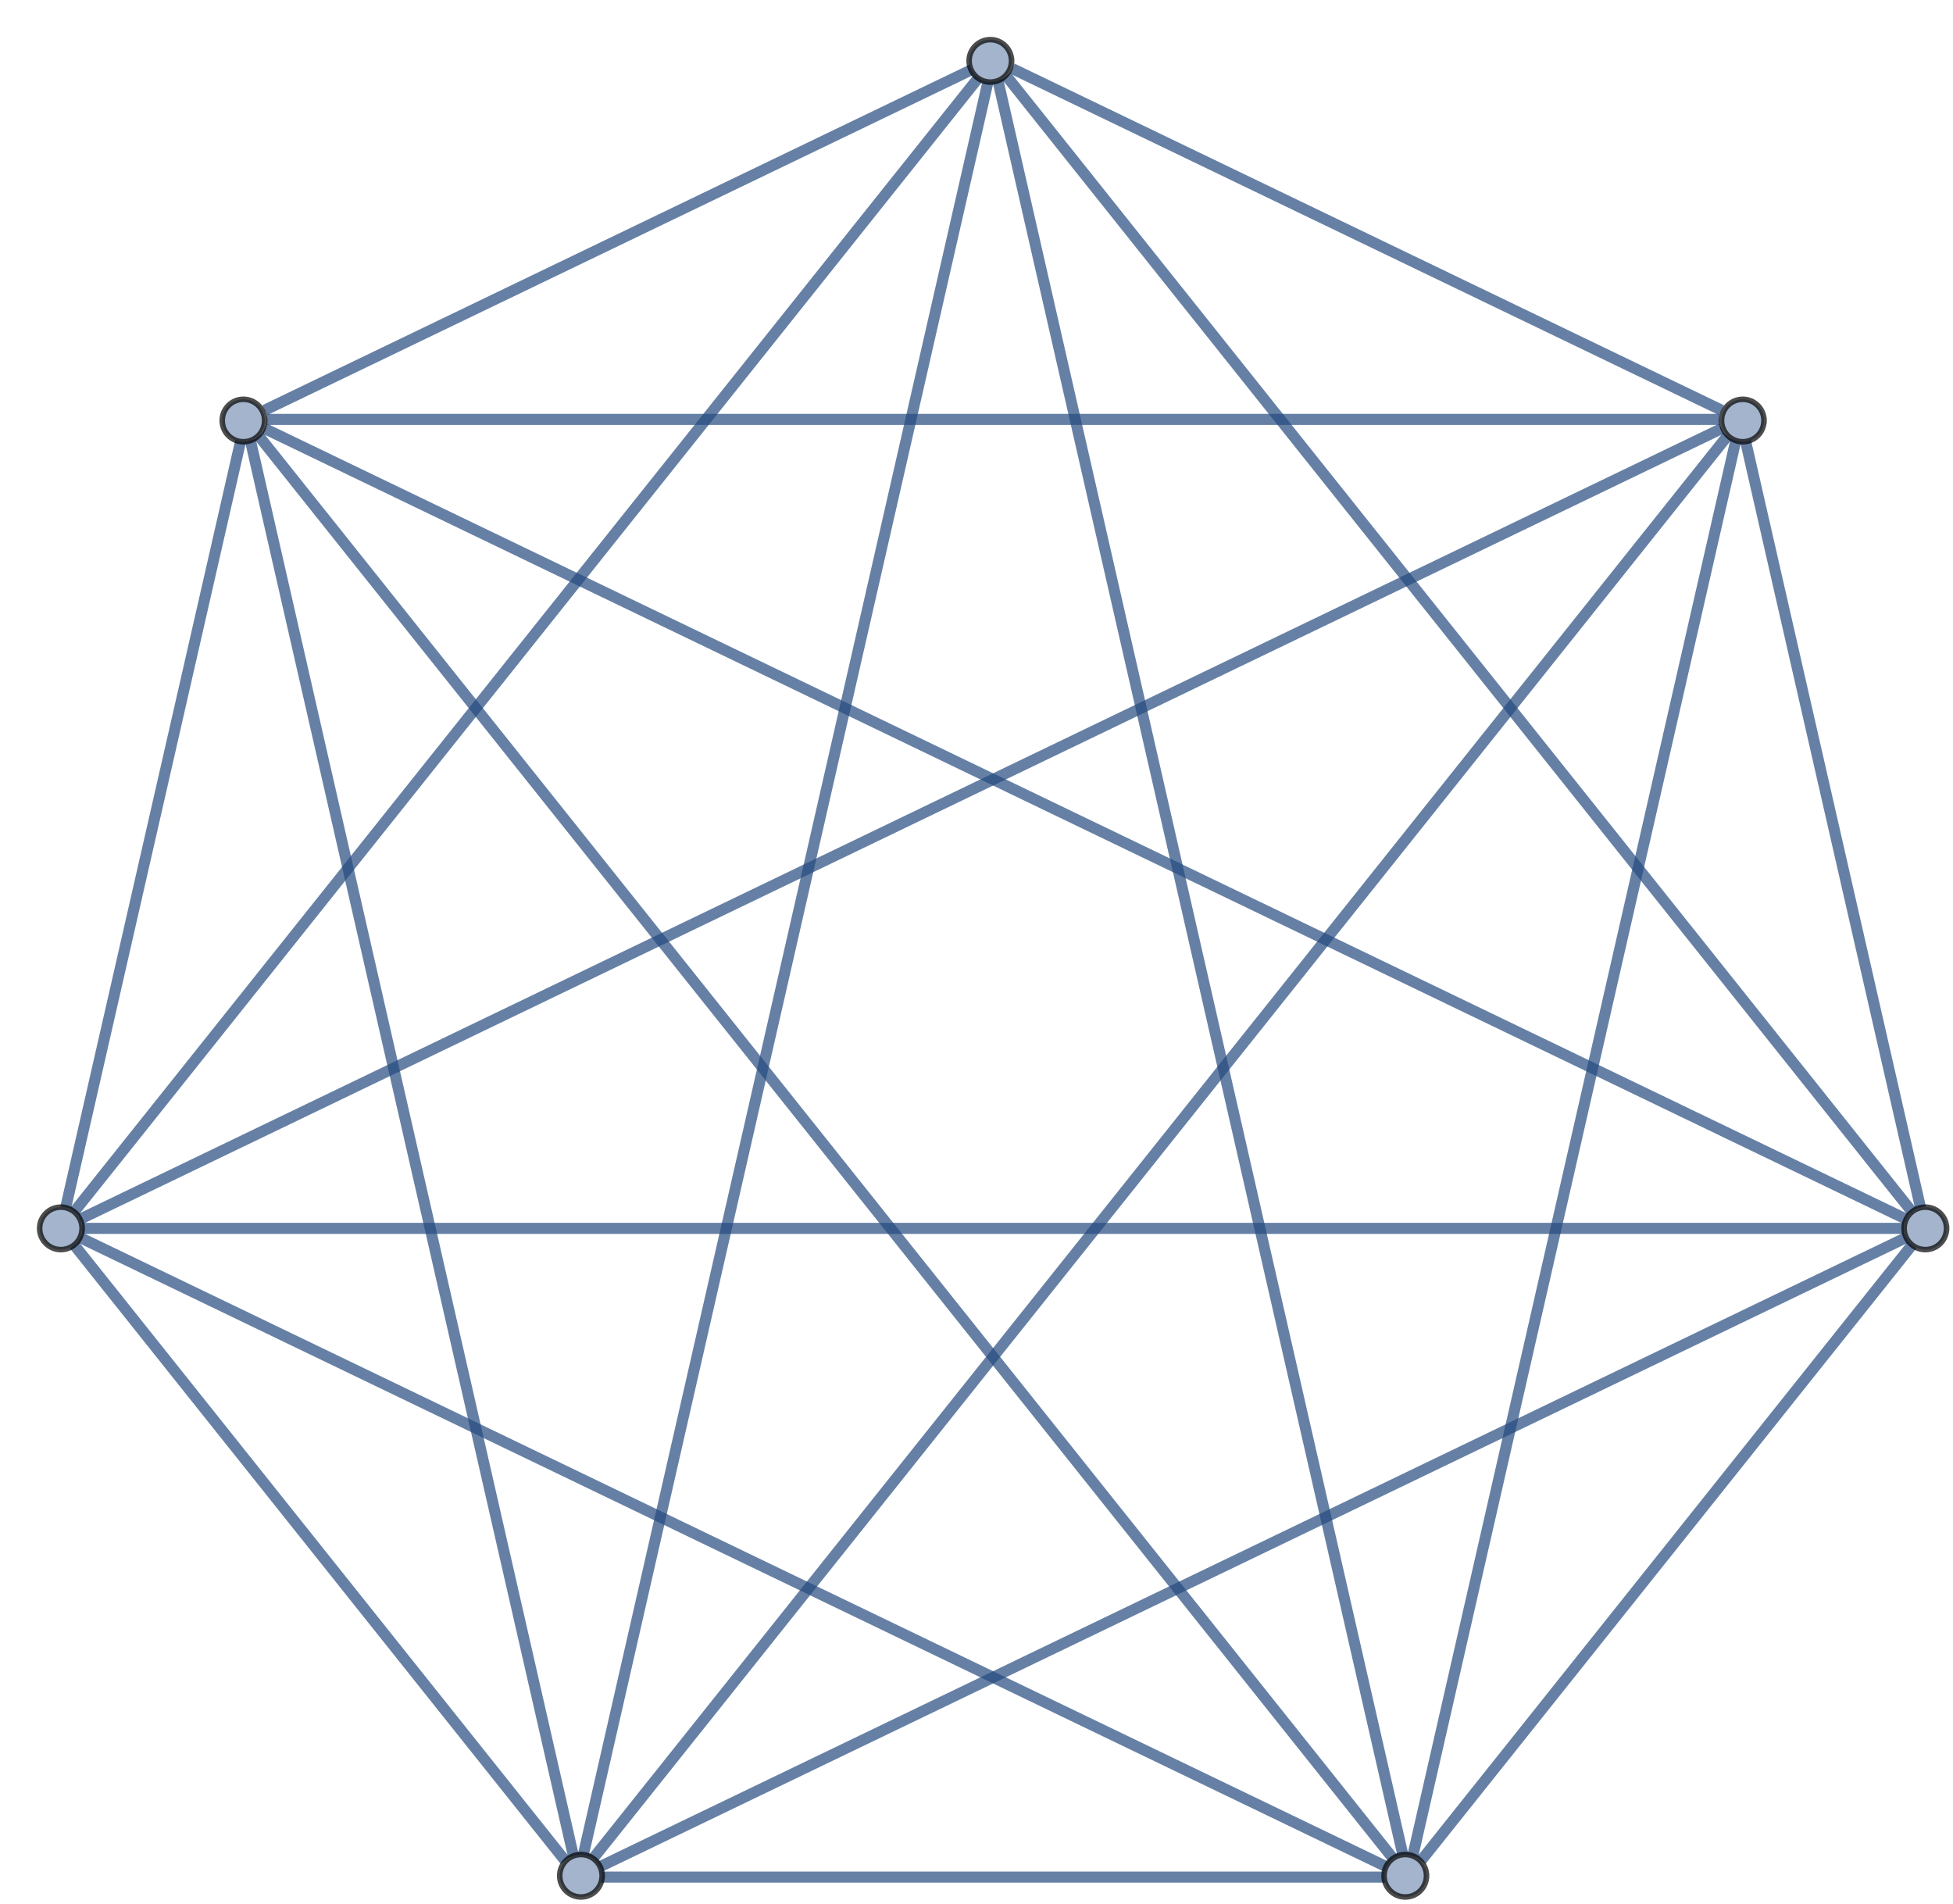
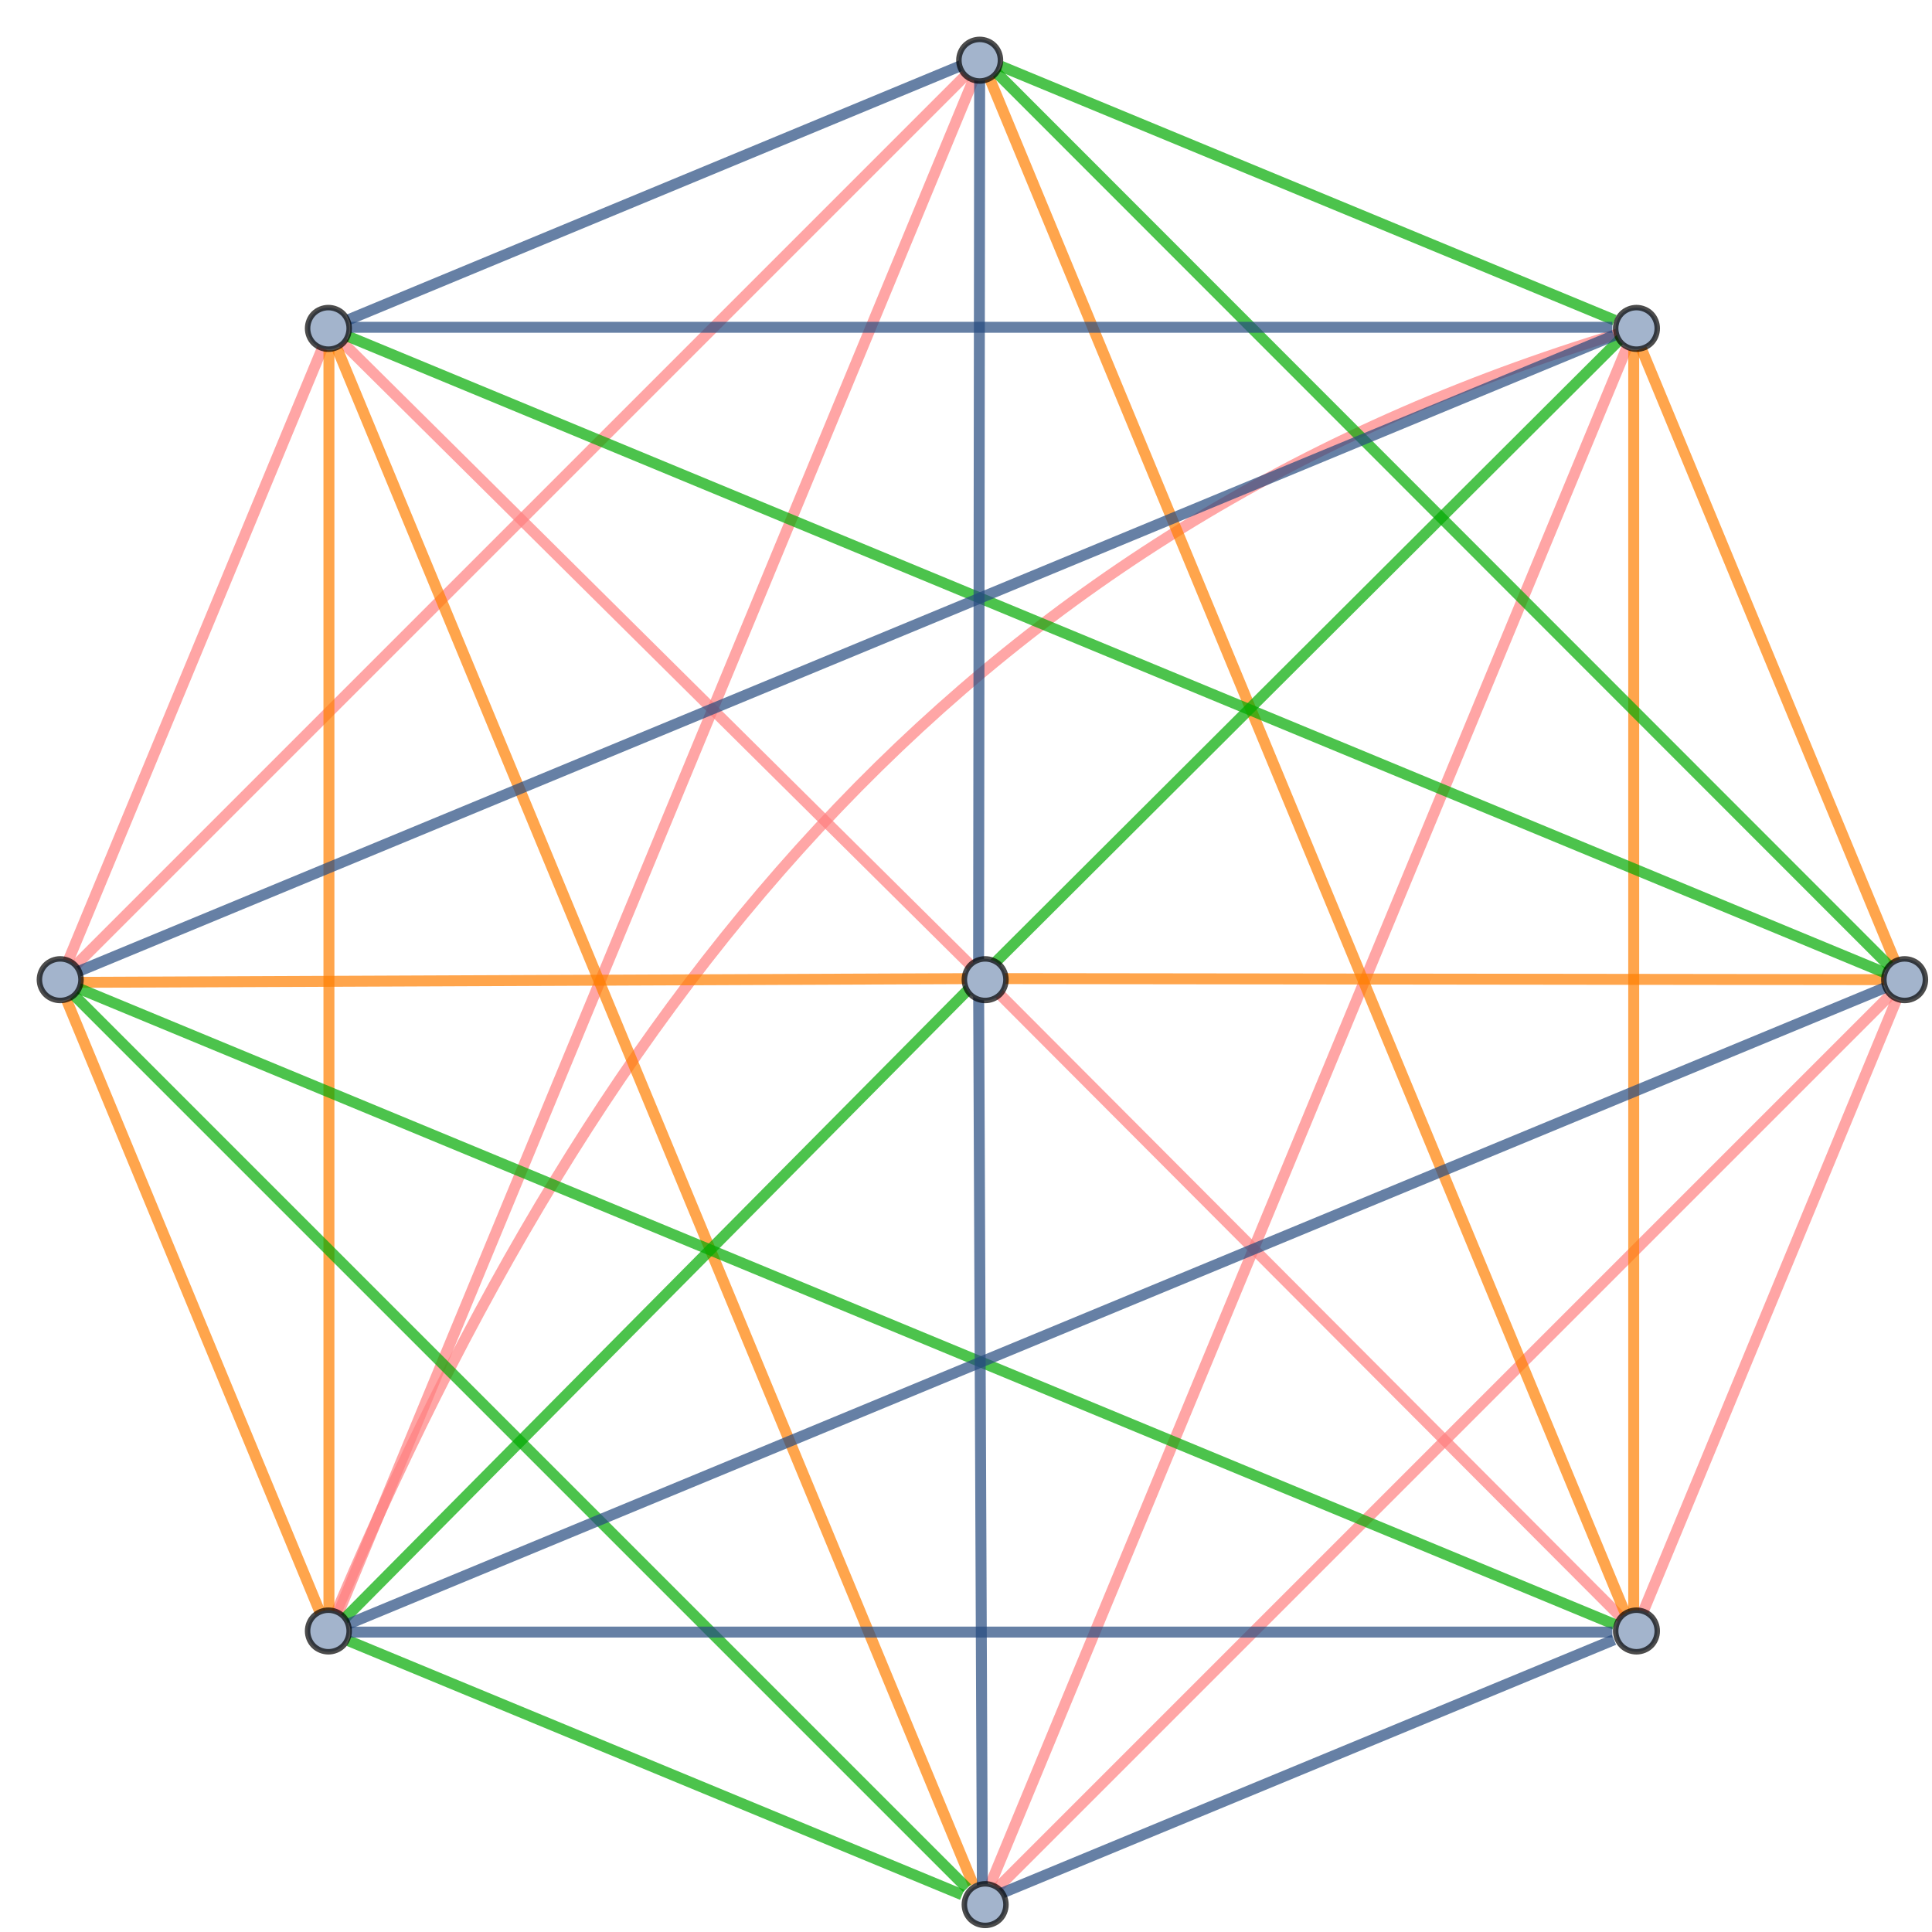
- <svg xmlns="http://www.w3.org/2000/svg" width="353pt" height="344pt" viewBox="0 0 353 344" version="1.1">
-   <g id="surface21">
-     <path style="fill:none;stroke-width:2;stroke-linecap:butt;stroke-linejoin:miter;stroke:rgb(14.999%,28.999%,50%);stroke-opacity:0.7;stroke-miterlimit:3.25;" d="M 43.535 79.539 L 11.871 218.262 " />
-     <path style="fill:none;stroke-width:2;stroke-linecap:butt;stroke-linejoin:miter;stroke:rgb(14.999%,28.999%,50%);stroke-opacity:0.7;stroke-miterlimit:3.25;" d="M 45.242 79.539 L 103.664 335.508 " />
-     <path style="fill:none;stroke-width:2;stroke-linecap:butt;stroke-linejoin:miter;stroke:rgb(14.999%,28.999%,50%);stroke-opacity:0.7;stroke-miterlimit:3.25;" d="M 46.781 78.797 L 252.09 336.246 " />
-     <path style="fill:none;stroke-width:2;stroke-linecap:butt;stroke-linejoin:miter;stroke:rgb(14.999%,28.999%,50%);stroke-opacity:0.7;stroke-miterlimit:3.25;" d="M 47.844 77.461 L 344.527 220.336 " />
-     <path style="fill:none;stroke-width:2;stroke-linecap:butt;stroke-linejoin:miter;stroke:rgb(14.999%,28.999%,50%);stroke-opacity:0.7;stroke-miterlimit:3.25;" d="M 48.223 75.797 L 310.777 75.797 " />
-     <path style="fill:none;stroke-width:2;stroke-linecap:butt;stroke-linejoin:miter;stroke:rgb(14.999%,28.999%,50%);stroke-opacity:0.7;stroke-miterlimit:3.25;" d="M 47.844 74.133 L 176.043 12.395 " />
-     <path style="fill:none;stroke-width:2;stroke-linecap:butt;stroke-linejoin:miter;stroke:rgb(14.999%,28.999%,50%);stroke-opacity:0.7;stroke-miterlimit:3.25;" d="M 13.41 225 L 102.125 336.246 " />
-     <path style="fill:none;stroke-width:2;stroke-linecap:butt;stroke-linejoin:miter;stroke:rgb(14.999%,28.999%,50%);stroke-opacity:0.7;stroke-miterlimit:3.25;" d="M 14.473 223.664 L 251.023 337.582 " />
-     <path style="fill:none;stroke-width:2;stroke-linecap:butt;stroke-linejoin:miter;stroke:rgb(14.999%,28.999%,50%);stroke-opacity:0.7;stroke-miterlimit:3.25;" d="M 14.855 222 L 344.145 222 " />
-     <path style="fill:none;stroke-width:2;stroke-linecap:butt;stroke-linejoin:miter;stroke:rgb(14.999%,28.999%,50%);stroke-opacity:0.7;stroke-miterlimit:3.25;" d="M 14.473 220.336 L 311.156 77.461 " />
-     <path style="fill:none;stroke-width:2;stroke-linecap:butt;stroke-linejoin:miter;stroke:rgb(14.999%,28.999%,50%);stroke-opacity:0.7;stroke-miterlimit:3.25;" d="M 13.41 219 L 177.109 13.73 " />
-     <path style="fill:none;stroke-width:2;stroke-linecap:butt;stroke-linejoin:miter;stroke:rgb(14.999%,28.999%,50%);stroke-opacity:0.7;stroke-miterlimit:3.25;" d="M 108.355 339.246 L 250.645 339.246 " />
-     <path style="fill:none;stroke-width:2;stroke-linecap:butt;stroke-linejoin:miter;stroke:rgb(14.999%,28.999%,50%);stroke-opacity:0.7;stroke-miterlimit:3.25;" d="M 107.977 337.582 L 344.527 223.664 " />
-     <path style="fill:none;stroke-width:2;stroke-linecap:butt;stroke-linejoin:miter;stroke:rgb(14.999%,28.999%,50%);stroke-opacity:0.7;stroke-miterlimit:3.25;" d="M 106.91 336.246 L 312.219 78.797 " />
-     <path style="fill:none;stroke-width:2;stroke-linecap:butt;stroke-linejoin:miter;stroke:rgb(14.999%,28.999%,50%);stroke-opacity:0.7;stroke-miterlimit:3.25;" d="M 105.371 335.508 L 178.645 14.473 " />
-     <path style="fill:none;stroke-width:2;stroke-linecap:butt;stroke-linejoin:miter;stroke:rgb(14.999%,28.999%,50%);stroke-opacity:0.7;stroke-miterlimit:3.25;" d="M 256.875 336.246 L 345.59 225 " />
-     <path style="fill:none;stroke-width:2;stroke-linecap:butt;stroke-linejoin:miter;stroke:rgb(14.999%,28.999%,50%);stroke-opacity:0.7;stroke-miterlimit:3.25;" d="M 255.336 335.508 L 313.758 79.539 " />
-     <path style="fill:none;stroke-width:2;stroke-linecap:butt;stroke-linejoin:miter;stroke:rgb(14.999%,28.999%,50%);stroke-opacity:0.7;stroke-miterlimit:3.25;" d="M 253.629 335.508 L 180.355 14.473 " />
-     <path style="fill:none;stroke-width:2;stroke-linecap:butt;stroke-linejoin:miter;stroke:rgb(14.999%,28.999%,50%);stroke-opacity:0.7;stroke-miterlimit:3.25;" d="M 347.129 218.262 L 315.465 79.539 " />
-     <path style="fill:none;stroke-width:2;stroke-linecap:butt;stroke-linejoin:miter;stroke:rgb(14.999%,28.999%,50%);stroke-opacity:0.7;stroke-miterlimit:3.25;" d="M 345.59 219 L 181.891 13.73 " />
-     <path style="fill:none;stroke-width:2;stroke-linecap:butt;stroke-linejoin:miter;stroke:rgb(14.999%,28.999%,50%);stroke-opacity:0.7;stroke-miterlimit:3.25;" d="M 311.156 74.133 L 182.957 12.395 " />
-     <path style="fill-rule:evenodd;fill:rgb(63.998%,70.399%,79.999%);fill-opacity:1;stroke-width:1;stroke-linecap:square;stroke-linejoin:miter;stroke:rgb(0%,0%,0%);stroke-opacity:0.7;stroke-miterlimit:3.25;" d="M 47.836 76 C 47.836 74.98 47.434 74.008 46.715 73.285 C 45.992 72.566 45.02 72.164 44 72.164 C 42.98 72.164 42.008 72.566 41.285 73.285 C 40.566 74.008 40.164 74.98 40.164 76 C 40.164 77.02 40.566 77.992 41.285 78.715 C 42.008 79.434 42.98 79.836 44 79.836 C 45.02 79.836 45.992 79.434 46.715 78.715 C 47.434 77.992 47.836 77.02 47.836 76 Z M 47.836 76 " />
-     <path style="fill-rule:evenodd;fill:rgb(63.998%,70.399%,79.999%);fill-opacity:1;stroke-width:1;stroke-linecap:square;stroke-linejoin:miter;stroke:rgb(0%,0%,0%);stroke-opacity:0.7;stroke-miterlimit:3.25;" d="M 14.836 222 C 14.836 220.98 14.434 220.008 13.715 219.285 C 12.992 218.566 12.02 218.164 11 218.164 C 9.98 218.164 9.008 218.566 8.285 219.285 C 7.566 220.008 7.164 220.98 7.164 222 C 7.164 223.02 7.566 223.992 8.285 224.715 C 9.008 225.434 9.98 225.836 11 225.836 C 12.02 225.836 12.992 225.434 13.715 224.715 C 14.434 223.992 14.836 223.02 14.836 222 Z M 14.836 222 " />
-     <path style="fill-rule:evenodd;fill:rgb(63.998%,70.399%,79.999%);fill-opacity:1;stroke-width:1;stroke-linecap:square;stroke-linejoin:miter;stroke:rgb(0%,0%,0%);stroke-opacity:0.7;stroke-miterlimit:3.25;" d="M 108.836 339 C 108.836 337.98 108.434 337.008 107.715 336.285 C 106.992 335.566 106.02 335.164 105 335.164 C 103.98 335.164 103.008 335.566 102.285 336.285 C 101.566 337.008 101.164 337.98 101.164 339 C 101.164 340.02 101.566 340.992 102.285 341.715 C 103.008 342.434 103.98 342.836 105 342.836 C 106.02 342.836 106.992 342.434 107.715 341.715 C 108.434 340.992 108.836 340.02 108.836 339 Z M 108.836 339 " />
-     <path style="fill-rule:evenodd;fill:rgb(63.998%,70.399%,79.999%);fill-opacity:1;stroke-width:1;stroke-linecap:square;stroke-linejoin:miter;stroke:rgb(0%,0%,0%);stroke-opacity:0.7;stroke-miterlimit:3.25;" d="M 257.836 339 C 257.836 337.98 257.434 337.008 256.715 336.285 C 255.992 335.566 255.02 335.164 254 335.164 C 252.98 335.164 252.008 335.566 251.285 336.285 C 250.566 337.008 250.164 337.98 250.164 339 C 250.164 340.02 250.566 340.992 251.285 341.715 C 252.008 342.434 252.98 342.836 254 342.836 C 255.02 342.836 255.992 342.434 256.715 341.715 C 257.434 340.992 257.836 340.02 257.836 339 Z M 257.836 339 " />
-     <path style="fill-rule:evenodd;fill:rgb(63.998%,70.399%,79.999%);fill-opacity:1;stroke-width:1;stroke-linecap:square;stroke-linejoin:miter;stroke:rgb(0%,0%,0%);stroke-opacity:0.7;stroke-miterlimit:3.25;" d="M 351.836 222 C 351.836 220.98 351.434 220.008 350.715 219.285 C 349.992 218.566 349.02 218.164 348 218.164 C 346.98 218.164 346.008 218.566 345.285 219.285 C 344.566 220.008 344.164 220.98 344.164 222 C 344.164 223.02 344.566 223.992 345.285 224.715 C 346.008 225.434 346.98 225.836 348 225.836 C 349.02 225.836 349.992 225.434 350.715 224.715 C 351.434 223.992 351.836 223.02 351.836 222 Z M 351.836 222 " />
-     <path style="fill-rule:evenodd;fill:rgb(63.998%,70.399%,79.999%);fill-opacity:1;stroke-width:1;stroke-linecap:square;stroke-linejoin:miter;stroke:rgb(0%,0%,0%);stroke-opacity:0.7;stroke-miterlimit:3.25;" d="M 318.836 76 C 318.836 74.98 318.434 74.008 317.715 73.285 C 316.992 72.566 316.02 72.164 315 72.164 C 313.98 72.164 313.008 72.566 312.285 73.285 C 311.566 74.008 311.164 74.98 311.164 76 C 311.164 77.02 311.566 77.992 312.285 78.715 C 313.008 79.434 313.98 79.836 315 79.836 C 316.02 79.836 316.992 79.434 317.715 78.715 C 318.434 77.992 318.836 77.02 318.836 76 Z M 318.836 76 " />
-     <path style="fill-rule:evenodd;fill:rgb(63.998%,70.399%,79.999%);fill-opacity:1;stroke-width:1;stroke-linecap:square;stroke-linejoin:miter;stroke:rgb(0%,0%,0%);stroke-opacity:0.7;stroke-miterlimit:3.25;" d="M 182.836 11 C 182.836 9.98 182.434 9.008 181.715 8.285 C 180.992 7.566 180.02 7.164 179 7.164 C 177.98 7.164 177.008 7.566 176.285 8.285 C 175.566 9.008 175.164 9.98 175.164 11 C 175.164 12.02 175.566 12.992 176.285 13.715 C 177.008 14.434 177.98 14.836 179 14.836 C 180.02 14.836 180.992 14.434 181.715 13.715 C 182.434 12.992 182.836 12.02 182.836 11 Z M 182.836 11 " />
+ <svg xmlns="http://www.w3.org/2000/svg" version="1.1" id="Layer_1" x="0px" y="0px" viewBox="0 0 353 353" style="enable-background:new 0 0 353 353;" xml:space="preserve">
+   <style type="text/css">
+ 	.st0{opacity:0.7;fill:none;stroke:#FF8080;stroke-width:2;stroke-miterlimit:3.25;enable-background:new    ;}
+ 	.st1{fill:none;stroke:#FF8080;stroke-width:2;stroke-miterlimit:3.25;stroke-opacity:0.7;}
+ 	.st2{fill:#A3B4CC;stroke:#000000;stroke-linecap:square;stroke-miterlimit:3.25;stroke-opacity:0.7;}
+ 	.st3{fill:none;stroke:#FF8000;stroke-width:2;stroke-miterlimit:3.25;stroke-opacity:0.7;}
+ 	.st4{fill:none;stroke:#00AA00;stroke-width:2;stroke-miterlimit:3.25;stroke-opacity:0.7;}
+ 	.st5{fill:none;stroke:#264A80;stroke-width:2;stroke-miterlimit:3.25;stroke-opacity:0.7;}
+ </style>
+   <g>
+     <path class="st0" d="M60,298C109.8,179,179,95,299,60" />
+     <g id="surface7">
+       <path class="st1" d="M58.9,63.6L12.4,175.7" />
+       <path class="st1" d="M13.7,176.5L176.8,13.4" />
+       <path class="st1" d="M299,298.3L180,179" />
+       <path class="st1" d="M180,179L60,60" />
+       <path class="st1" d="M61.8,294.8L178,14.2" />
+       <path class="st1" d="M182.2,345l163.1-163.1" />
+       <path class="st1" d="M181,344.2L297.2,63.6" />
+       <path class="st1" d="M300.1,294.8l46.4-112.1" />
+       <path class="st3" d="M12.2,182.8l46.4,112.1" />
+       <path class="st3" d="M60.1,294.6V64" />
+       <path class="st3" d="M348,179l-168.5-0.2" />
+       <path class="st3" d="M179.5,178.8l-169,0.7" />
+       <path class="st3" d="M177.8,344.3L61.6,63.7" />
+       <path class="st3" d="M298.5,294.6V64" />
+       <path class="st3" d="M297,294.9L180.8,14.3" />
+       <path class="st3" d="M346.3,175.8L299.9,63.7" />
+       <path class="st4" d="M63.7,299.8l112.1,46.4" />
+       <path class="st4" d="M176.7,345L13.5,181.8" />
+       <path class="st4" d="M298.4,59.6l-119.3,119" />
+       <path class="st4" d="M179.1,178.6l-119,120" />
+       <path class="st4" d="M295,296.8L14.4,180.6" />
+       <path class="st4" d="M345.2,176.5L182.1,13.3" />
+       <path class="st4" d="M344.3,177.7L63.7,61.5" />
+       <path class="st4" d="M295,58.5L182.9,12.1" />
+       <path class="st5" d="M182.8,346l112.1-46.4" />
+       <path class="st5" d="M294.6,298.2H64" />
+       <path class="st5" d="M179,10.3l-0.2,168.5" />
+       <path class="st5" d="M178.8,178.8l0.7,169" />
+       <path class="st5" d="M344.3,180.5L63.7,296.7" />
+       <path class="st5" d="M294.6,59.8H64" />
+       <path class="st5" d="M294.9,61.3L14.3,177.5" />
+       <path class="st5" d="M175.8,11.9L63.7,58.4" />
+       <path class="st2" d="M63.8,60c0-1-0.4-2-1.1-2.7S61,56.2,60,56.2s-2,0.4-2.7,1.1S56.2,59,56.2,60s0.4,2,1.1,2.7s1.7,1.1,2.7,1.1    s2-0.4,2.7-1.1S63.8,61,63.8,60z" />
+       <path class="st2" d="M14.8,179c0-1-0.4-2-1.1-2.7c-0.7-0.7-1.7-1.1-2.7-1.1s-2,0.4-2.7,1.1C7.6,177,7.2,178,7.2,179s0.4,2,1.1,2.7    s1.7,1.1,2.7,1.1s2-0.4,2.7-1.1C14.4,181,14.8,180,14.8,179z" />
+       <path class="st2" d="M63.8,298c0-1-0.4-2-1.1-2.7s-1.7-1.1-2.7-1.1s-2,0.4-2.7,1.1s-1.1,1.7-1.1,2.7s0.4,2,1.1,2.7    s1.7,1.1,2.7,1.1s2-0.4,2.7-1.1S63.8,299,63.8,298z" />
+       <path class="st2" d="M183.8,348c0-1-0.4-2-1.1-2.7s-1.7-1.1-2.7-1.1s-2,0.4-2.7,1.1s-1.1,1.7-1.1,2.7s0.4,2,1.1,2.7    s1.7,1.1,2.7,1.1s2-0.4,2.7-1.1S183.8,349,183.8,348z" />
+       <path class="st2" d="M302.8,298c0-1-0.4-2-1.1-2.7s-1.7-1.1-2.7-1.1s-2,0.4-2.7,1.1s-1.1,1.7-1.1,2.7s0.4,2,1.1,2.7    s1.7,1.1,2.7,1.1s2-0.4,2.7-1.1S302.8,299,302.8,298z" />
+       <path class="st2" d="M351.8,179c0-1-0.4-2-1.1-2.7s-1.7-1.1-2.7-1.1s-2,0.4-2.7,1.1s-1.1,1.7-1.1,2.7s0.4,2,1.1,2.7    s1.7,1.1,2.7,1.1s2-0.4,2.7-1.1S351.8,180,351.8,179z" />
+       <path class="st2" d="M302.8,60c0-1-0.4-2-1.1-2.7s-1.7-1.1-2.7-1.1s-2,0.4-2.7,1.1s-1.1,1.7-1.1,2.7s0.4,2,1.1,2.7    s1.7,1.1,2.7,1.1s2-0.4,2.7-1.1S302.8,61,302.8,60z" />
+       <path class="st2" d="M182.8,11c0-1-0.4-2-1.1-2.7C181,7.6,180,7.2,179,7.2s-2,0.4-2.7,1.1s-1.1,1.7-1.1,2.7s0.4,2,1.1,2.7    c0.7,0.7,1.7,1.1,2.7,1.1s2-0.4,2.7-1.1C182.4,13,182.8,12,182.8,11z" />
+       <path class="st2" d="M183.8,179c0-1-0.4-2-1.1-2.7s-1.7-1.1-2.7-1.1s-2,0.4-2.7,1.1s-1.1,1.7-1.1,2.7s0.4,2,1.1,2.7    s1.7,1.1,2.7,1.1s2-0.4,2.7-1.1S183.8,180,183.8,179z" />
+     </g>
  </g>
</svg>
